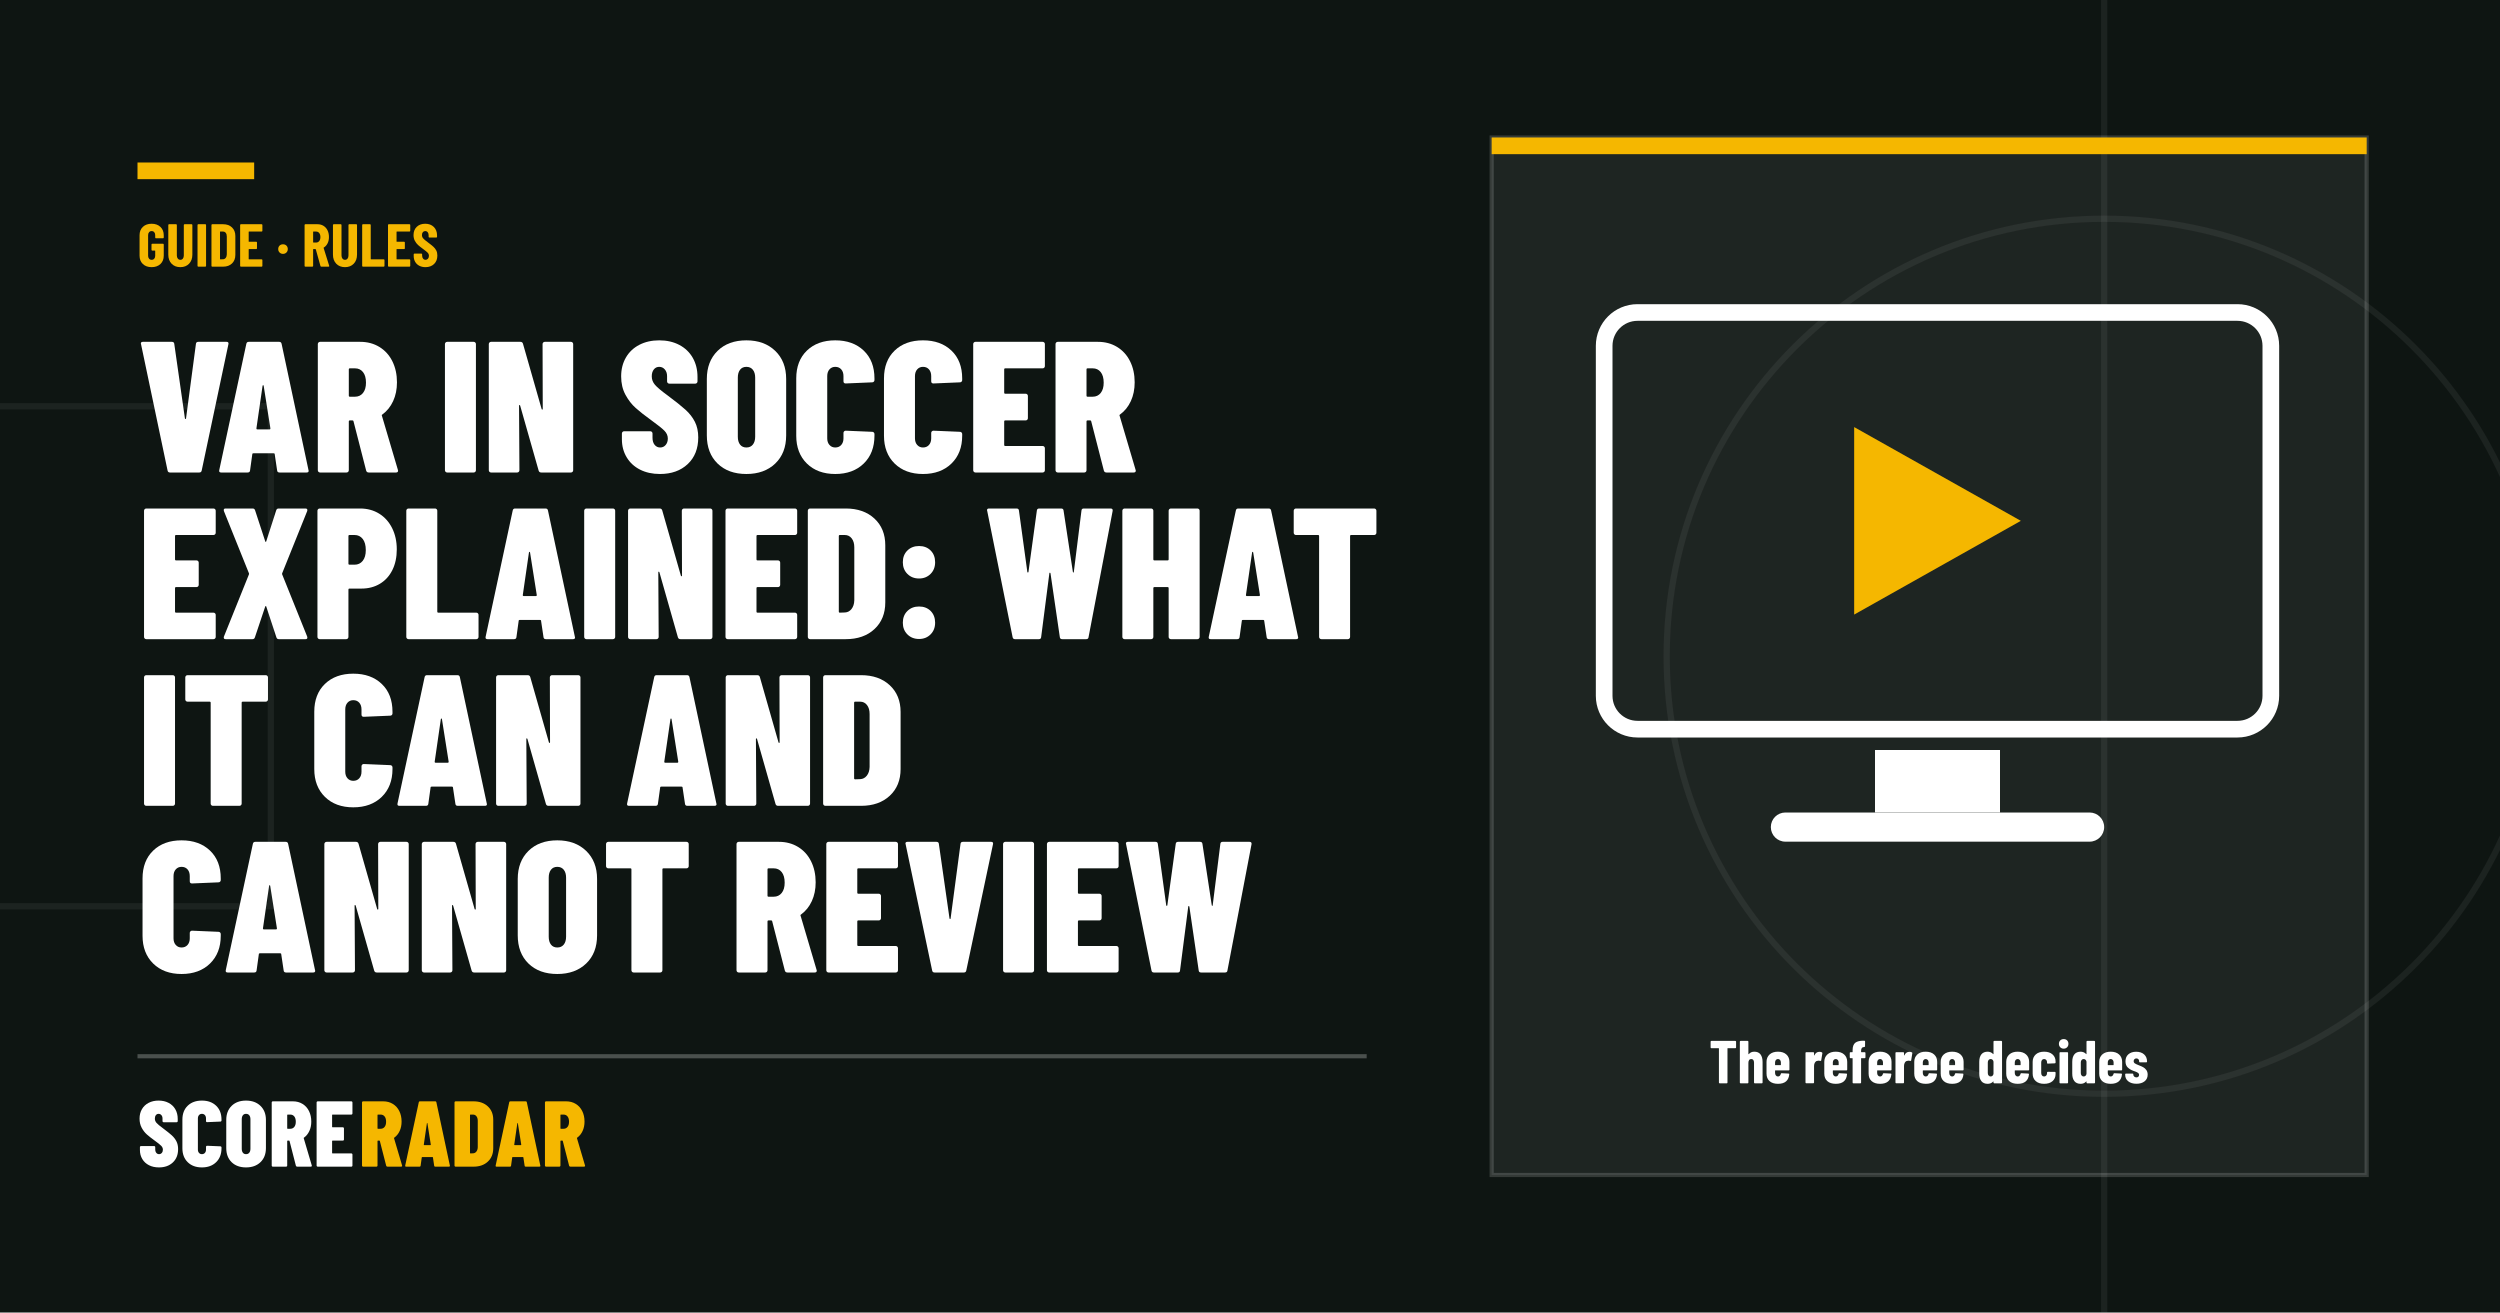
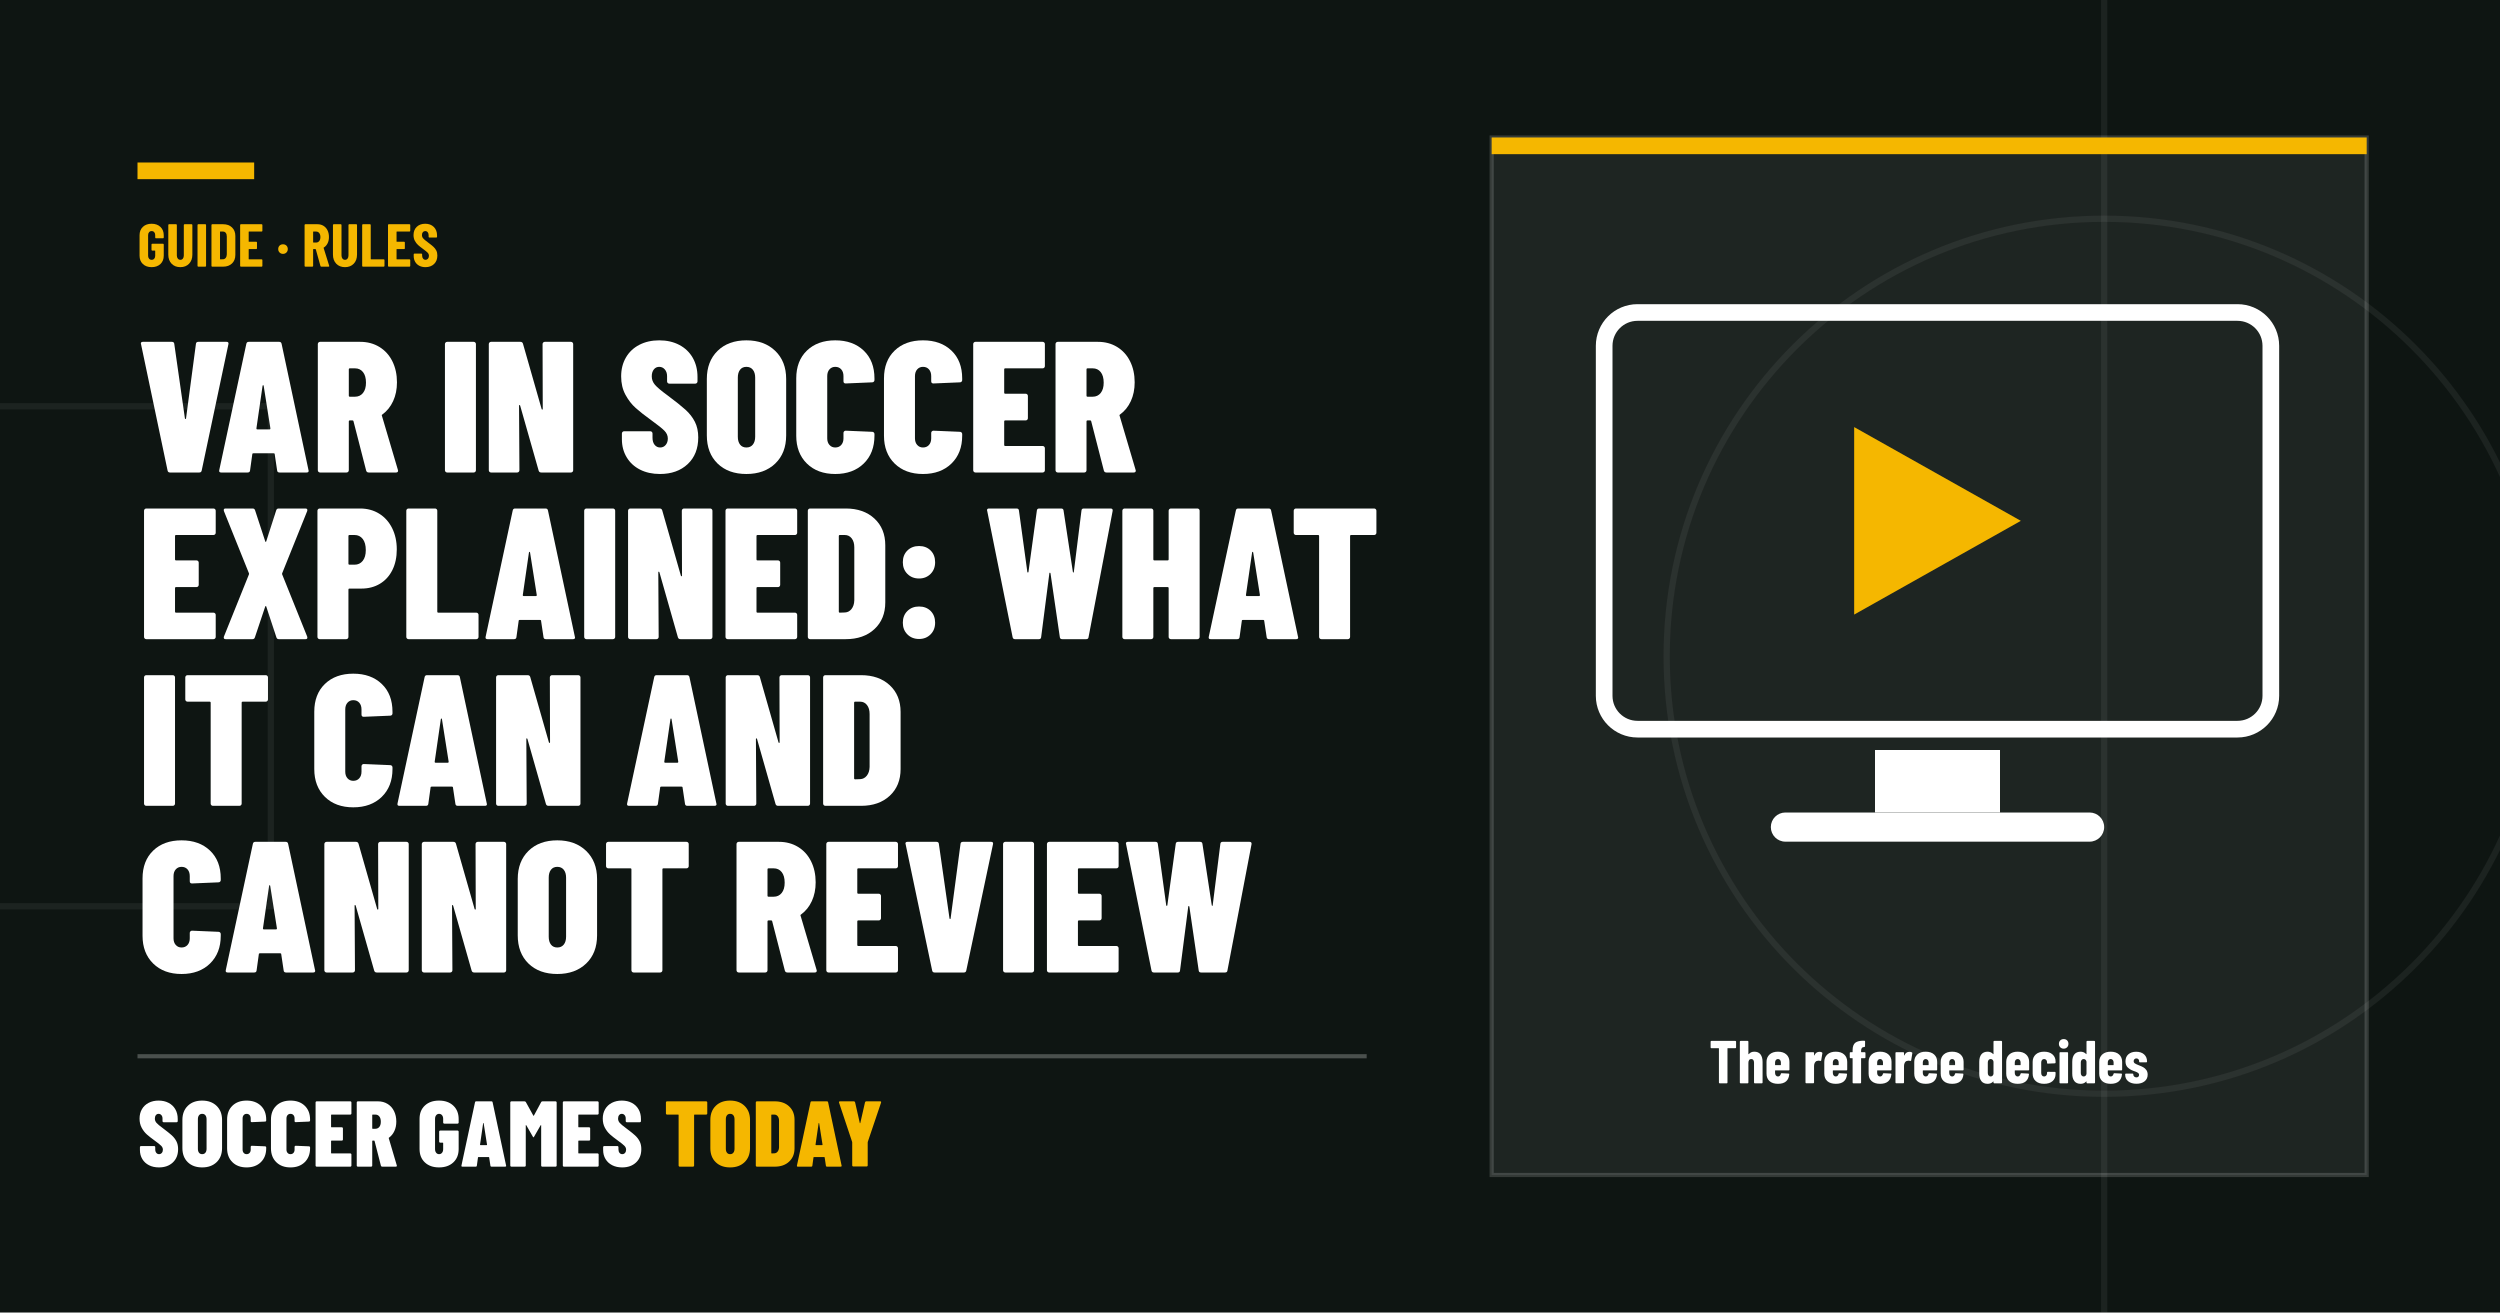
<svg xmlns="http://www.w3.org/2000/svg" viewBox="0 0 1200 630" width="1200" height="630" role="img" aria-label="VAR in Soccer Explained: What It Can and Cannot Review">
  <defs>
    <path id="g5" d="M109-572Q75-572 52.5-594.5Q30-617 30-651L30-651Q30-686 52-708Q74-730 109-730L109-730Q144-730 165.5-708Q187-686 187-651L187-651Q187-617 165-594.5Q143-572 109-572L109-572ZM52 0Q47 0 43.5-3.5Q40-7 40-12L40-12L40-502Q40-507 43.5-510.5Q47-514 52-514L52-514L169-514Q174-514 177.5-510.5Q181-507 181-502L181-502L181-12Q181-7 177.5-3.5Q174 0 169 0L169 0L52 0Z" />
    <path id="g8" d="M210 7Q125 7 74.5-33.5Q24-74 24-142L24-142L24-149Q24-154 27.5-157.5Q31-161 36-161L36-161L146-161Q151-161 154.5-157.5Q158-154 158-149L158-149L158-146Q158-125 173-111.5Q188-98 210-98L210-98Q230-98 241.5-109.5Q253-121 253-139L253-139Q253-161 234-173.5Q215-186 191.5-194.5Q168-203 159-206L159-206Q104-226 66.5-261.5Q29-297 29-364L29-364Q29-437 77-479Q125-521 205-521L205-521Q288-521 336.5-477Q385-433 385-358L385-358Q385-353 381.5-349.5Q378-346 373-346L373-346L266-346Q261-346 257.5-349.5Q254-353 254-358L254-358L254-366Q254-386 241.5-398.5Q229-411 209-411L209-411Q188-411 176-397.5Q164-384 164-366L164-366Q164-342 184.5-328.5Q205-315 247-299L247-299Q290-283 320.5-266.5Q351-250 373-219.5Q395-189 395-143L395-143Q395-74 344.5-33.5Q294 7 210 7L210 7Z" />
    <path id="g13" d="M233 8Q143 8 88.5-43.5Q34-95 34-181L34-181L34-519Q34-605 88.5-656.5Q143-708 233-708L233-708Q323-708 378-656Q433-604 433-518L433-518L433-480Q433-475 429.5-471.5Q426-468 421-468L421-468L304-468Q299-468 295.5-471.5Q292-475 292-480L292-480L292-520Q292-550 276-568.5Q260-587 233-587L233-587Q207-587 191-568.5Q175-550 175-520L175-520L175-180Q175-150 191-131.5Q207-113 233-113L233-113Q260-113 276-131.5Q292-150 292-180L292-180L292-260Q292-265 287-265L287-265L243-265Q238-265 234.5-268.5Q231-272 231-277L231-277L231-366Q231-371 234.5-374.5Q238-378 243-378L243-378L421-378Q426-378 429.5-374.5Q433-371 433-366L433-366L433-181Q433-95 378-43.5Q323 8 233 8L233 8Z" />
    <path id="g14" d="M240 8Q150 8 95.5-48.5Q41-105 41-199L41-199L41-688Q41-693 44.5-696.5Q48-700 53-700L53-700L170-700Q175-700 178.5-696.5Q182-693 182-688L182-688L182-185Q182-153 198-133Q214-113 240-113L240-113Q266-113 281.5-133Q297-153 297-185L297-185L297-688Q297-693 300.5-696.5Q304-700 309-700L309-700L426-700Q431-700 434.5-696.5Q438-693 438-688L438-688L438-199Q438-105 383.5-48.5Q329 8 240 8L240 8Z" />
    <path id="g15" d="M56 0Q51 0 47.5-3.5Q44-7 44-12L44-12L44-688Q44-693 47.5-696.5Q51-700 56-700L56-700L173-700Q178-700 181.5-696.5Q185-693 185-688L185-688L185-12Q185-7 181.5-3.5Q178 0 173 0L173 0L56 0Z" />
    <path id="g16" d="M56 0Q51 0 47.5-3.5Q44-7 44-12L44-12L44-688Q44-693 47.5-696.5Q51-700 56-700L56-700L237-700Q328-700 383-647Q438-594 438-506L438-506L438-194Q438-106 383-53Q328 0 237 0L237 0L56 0ZM185-126Q185-121 190-121L190-121L235-122Q262-123 279-145Q296-167 297-203L297-203L297-497Q297-535 280-557Q263-579 234-579L234-579L190-579Q185-579 185-574L185-574L185-126Z" />
    <path id="g17" d="M411-591Q411-586 407.5-582.5Q404-579 399-579L399-579L190-579Q185-579 185-574L185-574L185-416Q185-411 190-411L190-411L310-411Q315-411 318.5-407.5Q322-404 322-399L322-399L322-302Q322-297 318.5-293.5Q315-290 310-290L310-290L190-290Q185-290 185-285L185-285L185-126Q185-121 190-121L190-121L399-121Q404-121 407.5-117.5Q411-114 411-109L411-109L411-12Q411-7 407.5-3.5Q404 0 399 0L399 0L56 0Q51 0 47.5-3.5Q44-7 44-12L44-12L44-688Q44-693 47.5-696.5Q51-700 56-700L56-700L399-700Q404-700 407.5-696.5Q411-693 411-688L411-688L411-591Z" />
    <path id="g18" d="M113-211Q79-211 56.5-233.5Q34-256 34-290L34-290Q34-325 56-347Q78-369 113-369L113-369Q148-369 170-347Q192-325 192-290L192-290Q192-256 169.5-233.5Q147-211 113-211L113-211Z" />
    <path id="g19" d="M320 0Q309 0 306-10L306-10L229-286Q227-290 224-290L224-290L190-290Q185-290 185-285L185-285L185-12Q185-7 181.5-3.5Q178 0 173 0L173 0L56 0Q51 0 47.5-3.5Q44-7 44-12L44-12L44-688Q44-693 47.5-696.5Q51-700 56-700L56-700L258-700Q313-700 356-673.5Q399-647 422.5-599Q446-551 446-489L446-489Q446-430 423.5-385Q401-340 361-315L361-315Q359-314 358-312.5Q357-311 358-309L358-309L450-14L451-10Q451 0 440 0L440 0L320 0ZM190-579Q185-579 185-574L185-574L185-403Q185-398 190-398L190-398L235-398Q266-398 285.5-422.5Q305-447 305-488L305-488Q305-530 285.5-554.5Q266-579 235-579L235-579L190-579Z" />
    <path id="g21" d="M432-700Q437-700 440.5-696.5Q444-693 444-688L444-688L444-591Q444-586 440.5-582.5Q437-579 432-579L432-579L307-579Q302-579 302-574L302-574L302-12Q302-7 298.5-3.5Q295 0 290 0L290 0L173 0Q168 0 164.5-3.5Q161-7 161-12L161-12L161-574Q161-579 156-579L156-579L36-579Q31-579 27.5-582.5Q24-586 24-591L24-591L24-688Q24-693 27.5-696.5Q31-700 36-700L36-700L432-700Z" />
    <path id="g23" d="M224 8Q166 8 122-15Q78-38 54-79.5Q30-121 30-175L30-175L30-204Q30-209 33.5-212.5Q37-216 42-216L42-216L157-216Q162-216 165.5-212.5Q169-209 169-204L169-204L169-182Q169-151 185-132Q201-113 225-113L225-113Q249-113 265-131Q281-149 281-178L281-178Q281-208 261-229.5Q241-251 183-293L183-293Q133-329 102-357Q71-385 49-426Q27-467 27-521L27-521Q27-606 80-657Q133-708 220-708L220-708Q308-708 361.5-655Q415-602 415-516L415-516L415-492Q415-487 411.5-483.5Q408-480 403-480L403-480L288-480Q283-480 279.5-483.5Q276-487 276-492L276-492L276-519Q276-550 260.5-568.5Q245-587 220-587L220-587Q196-587 181-569.5Q166-552 166-521L166-521Q166-491 185-468Q204-445 260-404L260-404Q322-358 353.5-329.5Q385-301 402.5-266.5Q420-232 420-184L420-184Q420-96 366-44Q312 8 224 8L224 8Z" />
    <path id="g24" d="M419-570Q419-565 415.5-561.5Q412-558 407-558L407-558L206-558Q201-558 201-553L201-553L201-427Q201-422 206-422L206-422L316-422Q321-422 324.5-418.5Q328-415 328-410L328-410L328-291Q328-286 324.5-282.5Q321-279 316-279L316-279L206-279Q201-279 201-274L201-274L201-147Q201-142 206-142L206-142L407-142Q412-142 415.5-138.5Q419-135 419-130L419-130L419-12Q419-7 415.5-3.5Q412 0 407 0L407 0L47 0Q42 0 38.5-3.5Q35-7 35-12L35-12L35-688Q35-693 38.5-696.5Q42-700 47-700L47-700L407-700Q412-700 415.5-696.5Q419-693 419-688L419-688L419-570Z" />
    <path id="g25" d="M47 0Q42 0 38.5-3.5Q35-7 35-12L35-12L35-688Q35-693 38.5-696.5Q42-700 47-700L47-700L189-700Q194-700 197.5-696.5Q201-693 201-688L201-688L201-147Q201-142 206-142L206-142L410-142Q415-142 418.5-138.5Q422-135 422-130L422-130L422-12Q422-7 418.5-3.5Q415 0 410 0L410 0L47 0Z" />
    <path id="g26" d="M239 8Q142 8 84.5-48Q27-104 27-199L27-199L27-501Q27-595 84.5-651.5Q142-708 239-708L239-708Q335-708 393.5-651.5Q452-595 452-501L452-501L452-199Q452-104 393.5-48Q335 8 239 8L239 8ZM239-134Q261-134 273.5-149.5Q286-165 286-192L286-192L286-508Q286-535 273.5-550.5Q261-566 239-566L239-566Q217-566 205-550.5Q193-535 193-508L193-508L193-192Q193-165 205-149.5Q217-134 239-134L239-134Z" />
    <path id="g27" d="M308 0Q297 0 294-10L294-10L226-275Q225-279 221-279L221-279L206-279Q201-279 201-274L201-274L201-12Q201-7 197.5-3.5Q194 0 189 0L189 0L47 0Q42 0 38.5-3.5Q35-7 35-12L35-12L35-688Q35-693 38.5-696.5Q42-700 47-700L47-700L262-700Q320-700 365-672.5Q410-645 434.5-595.5Q459-546 459-483L459-483Q459-427 438.5-382.5Q418-338 381-311L381-311Q379-310 378-308.5Q377-307 378-305L378-305L464-14L465-10Q465 0 454 0L454 0L308 0ZM206-558Q201-558 201-553L201-553L201-411Q201-406 206-406L206-406L234-406Q261-406 277-426Q293-446 293-481L293-481Q293-518 277-538Q261-558 234-558L234-558L206-558Z" />
    <path id="g28" d="M338 0Q326 0 325-11L325-11L312-98Q312-103 306-103L306-103L198-103Q192-103 192-98L192-98L180-11Q179 0 167 0L167 0L25 0Q12 0 15-13L15-13L160-689Q162-700 173-700L173-700L336-700Q347-700 349-689L349-689L493-13L494-9Q494 0 483 0L483 0L338 0ZM214-236Q214-231 218-231L218-231L285-231Q289-231 289-236L289-236L253-464Q252-468 250-468Q248-468 247-464L247-464L214-236Z" />
    <path id="g29" d="M452-700Q457-700 460.5-696.5Q464-693 464-688L464-688L464-570Q464-565 460.5-561.5Q457-558 452-558L452-558L328-558Q323-558 323-553L323-553L323-12Q323-7 319.5-3.5Q316 0 311 0L311 0L169 0Q164 0 160.5-3.5Q157-7 157-12L157-12L157-553Q157-558 152-558L152-558L33-558Q28-558 24.5-561.5Q21-565 21-570L21-570L21-688Q21-693 24.5-696.5Q28-700 33-700L33-700L452-700Z" />
    <path id="g30" d="M47 0Q42 0 38.5-3.5Q35-7 35-12L35-12L35-688Q35-693 38.5-696.5Q42-700 47-700L47-700L189-700Q194-700 197.5-696.5Q201-693 201-688L201-688L201-12Q201-7 197.5-3.5Q194 0 189 0L189 0L47 0Z" />
    <path id="g31" d="M323-688Q323-693 326.5-696.5Q330-700 335-700L335-700L475-700Q480-700 483.5-696.5Q487-693 487-688L487-688L487-12Q487-7 483.5-3.5Q480 0 475 0L475 0L316 0Q305 0 302-10L302-10L203-358Q202-361 199.5-361.5Q197-362 197-358L197-358L199-12Q199-7 195.5-3.5Q192 0 187 0L187 0L47 0Q42 0 38.5-3.5Q35-7 35-12L35-12L35-688Q35-693 38.5-696.5Q42-700 47-700L47-700L204-700Q215-700 218-690L218-690L318-340Q319-337 321.5-337Q324-337 324-341L324-341L323-688Z" />
+     <path id="g32" d="M236 8Q141 8 84-45.5Q27-99 27-189L27-189L27-512Q27-602 84-655Q141-708 236-708L236-708Q331-708 388.5-654Q446-600 446-510L446-510L446-473Q446-468 442.5-464.5Q439-461 434-461L434-461L292-461Q287-461 283.5-464.5Q280-468 280-473L280-473L280-512Q280-536 268-551Q256-566 236-566L236-566Q217-566 205-551Q193-536 193-512L193-512L193-188Q193-164 205-149Q217-134 236-134L236-134Q256-134 268-149Q280-164 280-188L280-188L280-252Q280-257 275-257L275-257L249-257Q244-257 240.5-260.5Q237-264 237-269L237-269L237-375Q237-380 240.5-383.5Q244-387 249-387L249-387L434-387Q439-387 442.5-383.5Q446-380 446-375L446-375L446-189Q446-99 388.5-45.5Q331 8 236 8L236 8Z" />
    <path id="g33" d="M230 8Q169 8 123-15.5Q77-39 51.5-81.5Q26-124 26-178L26-178L26-209Q26-214 29.5-217.5Q33-221 38-221L38-221L178-221Q183-221 186.5-217.5Q190-214 190-209L190-209L190-186Q190-162 201.5-148Q213-134 231-134L231-134Q249-134 260.5-147.5Q272-161 272-182L272-182Q272-205 254-223.5Q236-242 182-281L182-281Q132-317 100-345.5Q68-374 45-416.5Q22-459 22-515L22-515Q22-572 47.5-616Q73-660 119.5-684Q166-708 226-708L226-708Q287-708 333.5-683.5Q380-659 405.5-614.5Q431-570 431-512L431-512L431-488Q431-483 427.5-479.5Q424-476 419-476L419-476L280-476Q275-476 271.5-479.5Q268-483 268-488L268-488L268-516Q268-538 256-552Q244-566 226-566L226-566Q208-566 197-552Q186-538 186-515L186-515Q186-490 203-470Q220-450 272-412L272-412Q335-365 367-336Q399-307 417-271.5Q435-236 435-188L435-188Q435-98 378.5-45Q322 8 230 8L230 8Z" />
    <path id="g34" d="M236 8Q141 8 84-48Q27-104 27-197L27-197L27-504Q27-598 84-653Q141-708 236-708L236-708Q331-708 388.5-653Q446-598 446-504L446-504L446-495Q446-490 442.5-486.5Q439-483 434-483L434-483L292-477Q280-477 280-489L280-489L280-516Q280-539 268-552.5Q256-566 236-566L236-566Q217-566 205-552.5Q193-539 193-516L193-516L193-183Q193-161 205-147.5Q217-134 236-134L236-134Q256-134 268-147.5Q280-161 280-183L280-183L280-212Q280-217 283.5-220.5Q287-224 292-224L292-224L434-218Q439-218 442.5-214.5Q446-211 446-206L446-206L446-197Q446-104 388.5-48Q331 8 236 8L236 8Z" />
    <path id="g35" d="M151-325Q113-325 88.5-349.5Q64-374 64-412L64-412Q64-451 88.5-475Q113-499 151-499L151-499Q189-499 213-475Q237-451 237-412L237-412Q237-374 212.5-349.5Q188-325 151-325L151-325ZM151-1Q113-1 88.5-25.5Q64-50 64-88L64-88Q64-127 88.5-151Q113-175 151-175L151-175Q189-175 213-151Q237-127 237-88L237-88Q237-50 212.5-25.5Q188-1 151-1L151-1Z" />
    <path id="g36" d="M283-688Q283-693 286.5-696.5Q290-700 295-700L295-700L437-700Q442-700 445.5-696.5Q449-693 449-688L449-688L449-12Q449-7 445.5-3.5Q442 0 437 0L437 0L295 0Q290 0 286.5-3.5Q283-7 283-12L283-12L283-274Q283-279 278-279L278-279L206-279Q201-279 201-274L201-274L201-12Q201-7 197.5-3.5Q194 0 189 0L189 0L47 0Q42 0 38.5-3.5Q35-7 35-12L35-12L35-688Q35-693 38.5-696.5Q42-700 47-700L47-700L189-700Q194-700 197.5-696.5Q201-693 201-688L201-688L201-427Q201-422 206-422L206-422L278-422Q283-422 283-427L283-427L283-688Z" />
    <path id="g37" d="M167 0Q156 0 154-11L154-11L18-687L17-691Q17-700 28-700L28-700L175-700Q187-700 188-689L188-689L233-360Q234-357 236-357Q238-357 239-360L239-360L284-689Q285-700 297-700L297-700L414-700Q426-700 427-689L427-689L477-360Q478-357 480-357Q482-357 482-360L482-360L523-689Q524-700 535-700L535-700L679-700Q692-700 690-687L690-687L561-11Q560 0 548 0L548 0L420 0Q408 0 407-11L407-11L357-353Q356-356 353.5-356Q351-356 351-353L351-353L307-11Q306 0 295 0L295 0L167 0Z" />
-     <path id="g40" d="M47 0Q42 0 38.5-3.5Q35-7 35-12L35-12L35-688Q35-693 38.5-696.5Q42-700 47-700L47-700L238-700Q334-700 392-646Q450-592 450-503L450-503L450-197Q450-108 392-54Q334 0 238 0L238 0L47 0ZM201-147Q201-142 206-142L206-142L234-143Q255-144 269-161.5Q283-179 284-208L284-208L284-492Q284-522 270-540Q256-558 233-558L233-558L206-558Q201-558 201-553L201-553L201-147Z" />
-     <path id="g54" d="M268-520Q295-520 310-510L310-510Q318-505 316-495L316-495L297-378Q296-367 283-370L283-370Q272-374 256-374L256-374Q241-374 230-370L230-370Q207-366 193-342.5Q179-319 179-288L179-288L179-13Q179-8 175.5-4.5Q172-1 167-1L167-1L50-1Q45-1 41.5-4.5Q38-8 38-13L38-13L38-502Q38-507 41.5-510.5Q45-514 50-514L50-514L167-514Q172-514 175.5-510.5Q179-507 179-502L179-502L179-463Q179-459 180.5-458.5Q182-458 184-461L184-461Q211-520 268-520L268-520Z" />
-     <path id="g93" d="M409-225Q409-220 405.5-216.5Q402-213 397-213L397-213L177-213Q172-213 172-208L172-208L172-171Q172-146 185.5-129.5Q199-113 220-113L220-113Q239-113 251-125.5Q263-138 267-157L267-157Q270-167 280-167L280-167L395-161Q400-161 403.5-157.5Q407-154 406-148L406-148Q399-71 352.5-31.5Q306 8 220 8L220 8Q131 8 81-36.5Q31-81 31-160L31-160L31-354Q31-430 81.5-476Q132-522 220-522L220-522Q308-522 358.5-476Q409-430 409-354L409-354L409-225ZM220-401Q199-401 185.5-385Q172-369 172-344L172-344L172-305Q172-300 177-300L177-300L263-300Q268-300 268-305L268-305L268-344Q268-369 254.5-385Q241-401 220-401L220-401Z" />
-     <path id="g95" d="M220 8Q132 8 81.5-37Q31-82 31-160L31-160L31-354Q31-430 81.5-476Q132-522 220-522L220-522Q308-522 358.5-477Q409-432 409-360L409-360L409-342Q409-337 405.5-333.5Q402-330 397-330L397-330L280-325Q268-325 268-337L268-337L268-349Q268-371 254.5-386Q241-401 220-401L220-401Q198-401 185-385Q172-369 172-343L172-343L172-171Q172-145 185-129Q198-113 220-113L220-113Q241-113 254.5-128.5Q268-144 268-165L268-165L268-178Q268-183 271.5-186.5Q275-190 280-190L280-190L397-189Q402-189 405.5-185.5Q409-182 409-177L409-177L409-154Q409-80 358.5-36Q308 8 220 8L220 8Z" />
-     <path id="g96" d="M266-688Q266-693 269.5-696.5Q273-700 278-700L278-700L395-700Q400-700 403.5-696.5Q407-693 407-688L407-688L407-12Q407-7 403.5-3.5Q400 0 395 0L395 0L278 0Q273 0 269.5-3.5Q266-7 266-12L266-12L266-28Q266-31 264-31.5Q262-32 260-30L260-30Q226 8 170 8L170 8Q101 8 66-36.5Q31-81 31-160L31-160L31-354Q31-435 66.5-478.5Q102-522 170-522L170-522Q192-522 216-513.5Q240-505 260-483L260-483Q262-481 264-481.5Q266-482 266-485L266-485L266-688ZM219-113Q237-113 250-125Q263-137 266-157L266-157L266-357Q263-377 250-389Q237-401 219-401L219-401Q198-401 185-385Q172-369 172-344L172-344L172-170Q172-145 185-129Q198-113 219-113L219-113Z" />
-     <path id="g113" d="M277-522Q345-522 379-477Q413-432 413-351L413-351L413-12Q413-7 409.5-3.5Q406 0 401 0L401 0L284 0Q279 0 275.5-3.5Q272-7 272-12L272-12L272-340Q272-369 260.5-385Q249-401 227-401L227-401Q204-401 191.5-384.5Q179-368 179-338L179-338L179-12Q179-7 175.5-3.5Q172 0 167 0L167 0L50 0Q45 0 41.5-3.5Q38-7 38-12L38-12L38-688Q38-693 41.5-696.5Q45-700 50-700L50-700L167-700Q172-700 175.5-696.5Q179-693 179-688L179-688L179-483Q179-480 181.5-480Q184-480 188-484L188-484Q220-522 277-522L277-522Z" />
-     <path id="g114" d="M265-514Q270-514 273.5-510.5Q277-507 277-502L277-502L277-427Q277-422 273.5-418.5Q270-415 265-415L265-415L210-415Q205-415 205-410L205-410L205-12Q205-7 201.5-3.5Q198 0 193 0L193 0L77 0Q72 0 68.5-3.5Q65-7 65-12L65-12L65-410Q65-415 60-415L60-415L30-415Q25-415 21.5-418.5Q18-422 18-427L18-427L18-502Q18-507 21.5-510.5Q25-514 30-514L30-514L60-514Q65-514 65-519L65-519L65-546Q65-636 110.5-670.5Q156-705 255-703L255-703L259-703Q264-703 267.5-699.5Q271-696 271-691L271-691L270-611Q270-606 266.5-602.5Q263-599 258-599L258-599L256-599Q205-598 205-537L205-537L205-519Q205-514 210-514L210-514L265-514Z" />
+     <path id="g38" d="M174-2Q169-2 165.5-5.5Q162-9 162-14L162-14L162-260L161-266L21-686Q20-688 20-691L20-691Q20-700 30-700L30-700L180-700Q190-700 193-689L193-689L243-469Q244-465 246-465Q248-465 249-469L249-469L299-689Q302-700 312-700L312-700L462-700Q468-700 470.5-696.5Q473-693 471-686L471-686L329-266L328-260L328-14Q328-9 324.5-5.5Q321-2 316-2L316-2L174-2Z" />
+     <path id="g40" d="M361-692Q365-700 376-700L376-700L515-700Q520-700 523.5-696.5Q527-693 527-688L527-688L527-12Q527-7 523.5-3.5Q520 0 515 0L515 0L373 0Q368 0 364.5-3.5Q361-7 361-12L361-12L361-441Q361-445 359-445.5Q357-446 355-443L355-443L285-321Q281-313 279-313L279-313Q277-313 272-321L272-321L202-443Q200-446 198-446Q196-446 196-442L196-442L196-12Q196-7 192.5-3.5Q189 0 184 0L184 0L42 0Q37 0 33.5-3.5Q30-7 30-12L30-12L30-688Q30-693 33.5-696.5Q37-700 42-700L42-700L182-700Q192-700 197-692L197-692L277-547Q280-543 283-547L283-547L361-692Z" />
+     <path id="g41" d="M47 0Q42 0 38.5-3.5Q35-7 35-12L35-12L35-688Q35-693 38.5-696.5Q42-700 47-700L47-700L238-700Q334-700 392-646Q450-592 450-503L450-503L450-197Q450-108 392-54Q334 0 238 0L238 0L47 0ZM201-147Q201-142 206-142L206-142L234-143Q255-144 269-161.5Q283-179 284-208L284-208L284-492Q284-522 270-540Q256-558 233-558L233-558L206-558Q201-558 201-553L201-553L201-147Z" />
+     <path id="g55" d="M268-520Q295-520 310-510L310-510Q318-505 316-495L316-495L297-378Q296-367 283-370L283-370Q272-374 256-374L256-374Q241-374 230-370L230-370Q207-366 193-342.5Q179-319 179-288L179-288L179-13Q179-8 175.5-4.5Q172-1 167-1L167-1L50-1Q45-1 41.5-4.5Q38-8 38-13L38-13L38-502Q38-507 41.5-510.5Q45-514 50-514L50-514L167-514Q172-514 175.5-510.5Q179-507 179-502L179-502L179-463Q179-459 180.5-458.5Q182-458 184-461L184-461Q211-520 268-520L268-520Z" />
+     <path id="g94" d="M409-225Q409-220 405.5-216.5Q402-213 397-213L397-213L177-213Q172-213 172-208L172-208L172-171Q172-146 185.5-129.5Q199-113 220-113L220-113Q239-113 251-125.5Q263-138 267-157L267-157Q270-167 280-167L280-167L395-161Q400-161 403.5-157.5Q407-154 406-148L406-148Q399-71 352.5-31.5Q306 8 220 8L220 8Q131 8 81-36.5Q31-81 31-160L31-160L31-354Q31-430 81.5-476Q132-522 220-522L220-522Q308-522 358.5-476Q409-430 409-354L409-354L409-225ZM220-401Q199-401 185.5-385Q172-369 172-344L172-344L172-305Q172-300 177-300L177-300L263-300Q268-300 268-305L268-305L268-344Q268-369 254.5-385Q241-401 220-401L220-401Z" />
+     <path id="g96" d="M220 8Q132 8 81.5-37Q31-82 31-160L31-160L31-354Q31-430 81.5-476Q132-522 220-522L220-522Q308-522 358.5-477Q409-432 409-360L409-360L409-342Q409-337 405.5-333.5Q402-330 397-330L397-330L280-325Q268-325 268-337L268-337L268-349Q268-371 254.5-386Q241-401 220-401L220-401Q198-401 185-385Q172-369 172-343L172-343L172-171Q172-145 185-129Q198-113 220-113L220-113Q241-113 254.5-128.5Q268-144 268-165L268-165L268-178Q268-183 271.5-186.5Q275-190 280-190L280-190L397-189Q402-189 405.5-185.5Q409-182 409-177L409-177L409-154Q409-80 358.5-36Q308 8 220 8L220 8Z" />
+     <path id="g97" d="M266-688Q266-693 269.5-696.5Q273-700 278-700L278-700L395-700Q400-700 403.5-696.5Q407-693 407-688L407-688L407-12Q407-7 403.5-3.5Q400 0 395 0L395 0L278 0Q273 0 269.5-3.5Q266-7 266-12L266-12L266-28Q266-31 264-31.5Q262-32 260-30L260-30Q226 8 170 8L170 8Q101 8 66-36.5Q31-81 31-160L31-160L31-354Q31-435 66.5-478.5Q102-522 170-522L170-522Q192-522 216-513.5Q240-505 260-483L260-483Q262-481 264-481.5Q266-482 266-485L266-485L266-688ZM219-113Q237-113 250-125Q263-137 266-157L266-157L266-357Q263-377 250-389Q237-401 219-401L219-401Q198-401 185-385Q172-369 172-344L172-344L172-170Q172-145 185-129Q198-113 219-113L219-113Z" />
+     <path id="g114" d="M277-522Q345-522 379-477Q413-432 413-351L413-351L413-12Q413-7 409.5-3.5Q406 0 401 0L401 0L284 0Q279 0 275.5-3.5Q272-7 272-12L272-12L272-340Q272-369 260.5-385Q249-401 227-401L227-401Q204-401 191.5-384.5Q179-368 179-338L179-338L179-12Q179-7 175.5-3.5Q172 0 167 0L167 0L50 0Q45 0 41.5-3.5Q38-7 38-12L38-12L38-688Q38-693 41.5-696.5Q45-700 50-700L50-700L167-700Q172-700 175.5-696.5Q179-693 179-688L179-688L179-483Q179-480 181.5-480Q184-480 188-484L188-484Q220-522 277-522L277-522Z" />
+     <path id="g115" d="M265-514Q270-514 273.5-510.5Q277-507 277-502L277-502L277-427Q277-422 273.5-418.5Q270-415 265-415L265-415L210-415Q205-415 205-410L205-410L205-12Q205-7 201.5-3.5Q198 0 193 0L193 0L77 0Q72 0 68.5-3.5Q65-7 65-12L65-12L65-410Q65-415 60-415L60-415L30-415Q25-415 21.5-418.5Q18-422 18-427L18-427L18-502Q18-507 21.5-510.5Q25-514 30-514L30-514L60-514Q65-514 65-519L65-519L65-546Q65-636 110.5-670.5Q156-705 255-703L255-703L259-703Q264-703 267.5-699.5Q271-696 271-691L271-691L270-611Q270-606 266.5-602.5Q263-599 258-599L258-599L256-599Q205-598 205-537L205-537L205-519Q205-514 210-514L210-514L265-514Z" />
    <path id="g124" d="M174 0Q163 0 161-11L161-11L19-687L18-691Q18-700 29-700L29-700L184-700Q196-700 197-689L197-689L254-290Q255-286 257.5-286.5Q260-287 260-290L260-290L313-689Q314-700 326-700L326-700L477-700Q490-700 487-687L487-687L344-11Q342 0 331 0L331 0L174 0Z" />
    <path id="g142" d="M56 0Q51 0 47.5-3.5Q44-7 44-12L44-12L44-688Q44-693 47.5-696.5Q51-700 56-700L56-700L173-700Q178-700 181.5-696.5Q185-693 185-688L185-688L185-126Q185-121 190-121L190-121L400-121Q405-121 408.5-117.5Q412-114 412-109L412-109L412-12Q412-7 408.5-3.5Q405 0 400 0L400 0L56 0Z" />
    <path id="g143" d="M261-700Q319-700 363.5-672.5Q408-645 433-595Q458-545 458-481L458-481Q458-418 434.5-370.5Q411-323 368-297Q325-271 269-271L269-271L204-271Q199-271 199-266L199-266L199-12Q199-7 195.5-3.5Q192 0 187 0L187 0L45 0Q40 0 36.5-3.5Q33-7 33-12L33-12L33-688Q33-693 36.5-696.5Q40-700 45-700L45-700L261-700ZM232-399Q259-399 275.5-419.5Q292-440 292-477L292-477Q292-516 275.5-537Q259-558 232-558L232-558L204-558Q199-558 199-553L199-553L199-404Q199-399 204-399L204-399L232-399Z" />
    <path id="g155" d="M31 0Q24 0 22-4Q20-8 22-14L22-14L156-347Q157-350 156-353L156-353L22-686Q21-688 21-692L21-692Q21-700 31-700L31-700L176-700Q186-700 189-690L189-690L243-525Q244-521 246-521Q248-521 249-525L249-525L302-690Q305-700 315-700L315-700L459-700Q466-700 468-696Q470-692 468-686L468-686L334-353Q333-350 334-347L334-347L468-14Q469-12 469-8L469-8Q469 0 459 0L459 0L316 0Q306 0 303-10L303-10L249-174Q248-178 246-177.5Q244-177 243-174L243-174L188-10Q185 0 175 0L175 0L31 0Z" />
  </defs>
  <rect width="1200" height="630" fill="#0e1512" />
  <g fill="none" stroke="#fff" stroke-opacity="0.06" stroke-width="3">
    <circle cx="1010" cy="315" r="210" />
    <line x1="1010" y1="0" x2="1010" y2="630" />
    <rect x="-40" y="195" width="170" height="240" />
  </g>
  <rect x="66" y="78" width="56" height="8" fill="#f5b700" />
  <g fill="#f5b700" transform="translate(66 128) scale(0.0291)">
    <use href="#g13" x="0" />
    <use href="#g14" x="467" />
    <use href="#g15" x="946" />
    <use href="#g16" x="1176" />
    <use href="#g17" x="1649" />
    <use href="#g18" x="2287" />
    <use href="#g19" x="2712" />
    <use href="#g14" x="3183" />
    <use href="#g142" x="3662" />
    <use href="#g17" x="4088" />
    <use href="#g23" x="4526" />
  </g>
  <g fill="#fff" transform="translate(66 226.8) scale(0.0896)">
    <use href="#g124" x="0" />
    <use href="#g28" x="423" />
    <use href="#g27" x="931" />
    <use href="#g30" x="1612" />
    <use href="#g31" x="1847" />
    <use href="#g33" x="2569" />
    <use href="#g26" x="3023" />
    <use href="#g34" x="3502" />
    <use href="#g34" x="3972" />
    <use href="#g24" x="4442" />
    <use href="#g27" x="4883" />
  </g>
  <g fill="#fff" transform="translate(66 306.8) scale(0.0896)">
    <use href="#g24" x="0" />
    <use href="#g155" x="441" />
    <use href="#g143" x="931" />
    <use href="#g25" x="1405" />
    <use href="#g28" x="1850" />
    <use href="#g30" x="2358" />
    <use href="#g31" x="2593" />
    <use href="#g24" x="3115" />
-     <use href="#g40" x="3556" />
+     <use href="#g41" x="3556" />
    <use href="#g35" x="4036" />
    <use href="#g37" x="4534" />
    <use href="#g36" x="5241" />
    <use href="#g28" x="5724" />
    <use href="#g29" x="6173" />
  </g>
  <g fill="#fff" transform="translate(66 386.8) scale(0.0896)">
    <use href="#g30" x="0" />
    <use href="#g29" x="235" />
    <use href="#g34" x="920" />
    <use href="#g28" x="1378" />
    <use href="#g31" x="1886" />
    <use href="#g28" x="2608" />
    <use href="#g31" x="3116" />
-     <use href="#g40" x="3638" />
+     <use href="#g41" x="3638" />
  </g>
  <g fill="#fff" transform="translate(66 466.8) scale(0.0896)">
    <use href="#g34" x="0" />
    <use href="#g28" x="458" />
    <use href="#g31" x="966" />
    <use href="#g31" x="1488" />
    <use href="#g26" x="2010" />
    <use href="#g29" x="2489" />
    <use href="#g27" x="3174" />
    <use href="#g24" x="3655" />
    <use href="#g124" x="4096" />
    <use href="#g30" x="4602" />
    <use href="#g24" x="4837" />
    <use href="#g37" x="5278" />
  </g>
  <rect x="66" y="506" width="590" height="2" fill="#fff" fill-opacity="0.25" />
  <g fill="#fff" transform="translate(66 560) scale(0.0448)">
    <use href="#g33" x="0" />
-     <use href="#g34" x="454" />
-     <use href="#g26" x="924" />
-     <use href="#g27" x="1403" />
-     <use href="#g24" x="1884" />
+     <use href="#g26" x="454" />
+     <use href="#g34" x="933" />
+     <use href="#g34" x="1403" />
+     <use href="#g24" x="1873" />
+     <use href="#g27" x="2314" />
+     <use href="#g32" x="2995" />
+     <use href="#g28" x="3456" />
+     <use href="#g40" x="3964" />
+     <use href="#g24" x="4522" />
+     <use href="#g33" x="4963" />
  </g>
-   <g fill="#f5b700" transform="translate(172.2 560) scale(0.0448)">
-     <use href="#g27" x="0" />
-     <use href="#g28" x="483" />
-     <use href="#g40" x="991" />
-     <use href="#g28" x="1452" />
-     <use href="#g27" x="1960" />
+   <g fill="#f5b700" transform="translate(318.7 560) scale(0.0448)">
+     <use href="#g29" x="0" />
+     <use href="#g26" x="470" />
+     <use href="#g41" x="949" />
+     <use href="#g28" x="1410" />
+     <use href="#g38" x="1855" />
  </g>
  <rect x="716" y="66" width="420" height="498" fill="#fff" fill-opacity="0.07" stroke="#fff" stroke-opacity="0.16" stroke-width="2" />
  <rect x="716" y="66" width="420" height="8" fill="#f5b700" />
  <rect x="770" y="150" width="320" height="200" rx="16" fill="none" stroke="#fff" stroke-width="8" />
  <rect x="900" y="360" width="60" height="30" fill="#fff" />
  <rect x="850" y="390" width="160" height="14" rx="7" fill="#fff" />
  <polygon points="890,205 890,295 970,250" fill="#f5b700" />
  <g fill="#fff" transform="translate(820.4 520) scale(0.0291)">
    <use href="#g21" x="0" />
-     <use href="#g113" x="468" />
-     <use href="#g93" x="915" />
-     <use href="#g54" x="1551" />
-     <use href="#g93" x="1868" />
-     <use href="#g114" x="2301" />
-     <use href="#g93" x="2599" />
-     <use href="#g54" x="3035" />
-     <use href="#g93" x="3352" />
-     <use href="#g93" x="3788" />
-     <use href="#g96" x="4424" />
-     <use href="#g93" x="4869" />
-     <use href="#g95" x="5305" />
+     <use href="#g114" x="468" />
+     <use href="#g94" x="915" />
+     <use href="#g55" x="1551" />
+     <use href="#g94" x="1868" />
+     <use href="#g115" x="2301" />
+     <use href="#g94" x="2599" />
+     <use href="#g55" x="3035" />
+     <use href="#g94" x="3352" />
+     <use href="#g94" x="3788" />
+     <use href="#g97" x="4424" />
+     <use href="#g94" x="4869" />
+     <use href="#g96" x="5305" />
    <use href="#g5" x="5739" />
-     <use href="#g96" x="5958" />
-     <use href="#g93" x="6403" />
+     <use href="#g97" x="5958" />
+     <use href="#g94" x="6403" />
    <use href="#g8" x="6838" />
  </g>
</svg>
